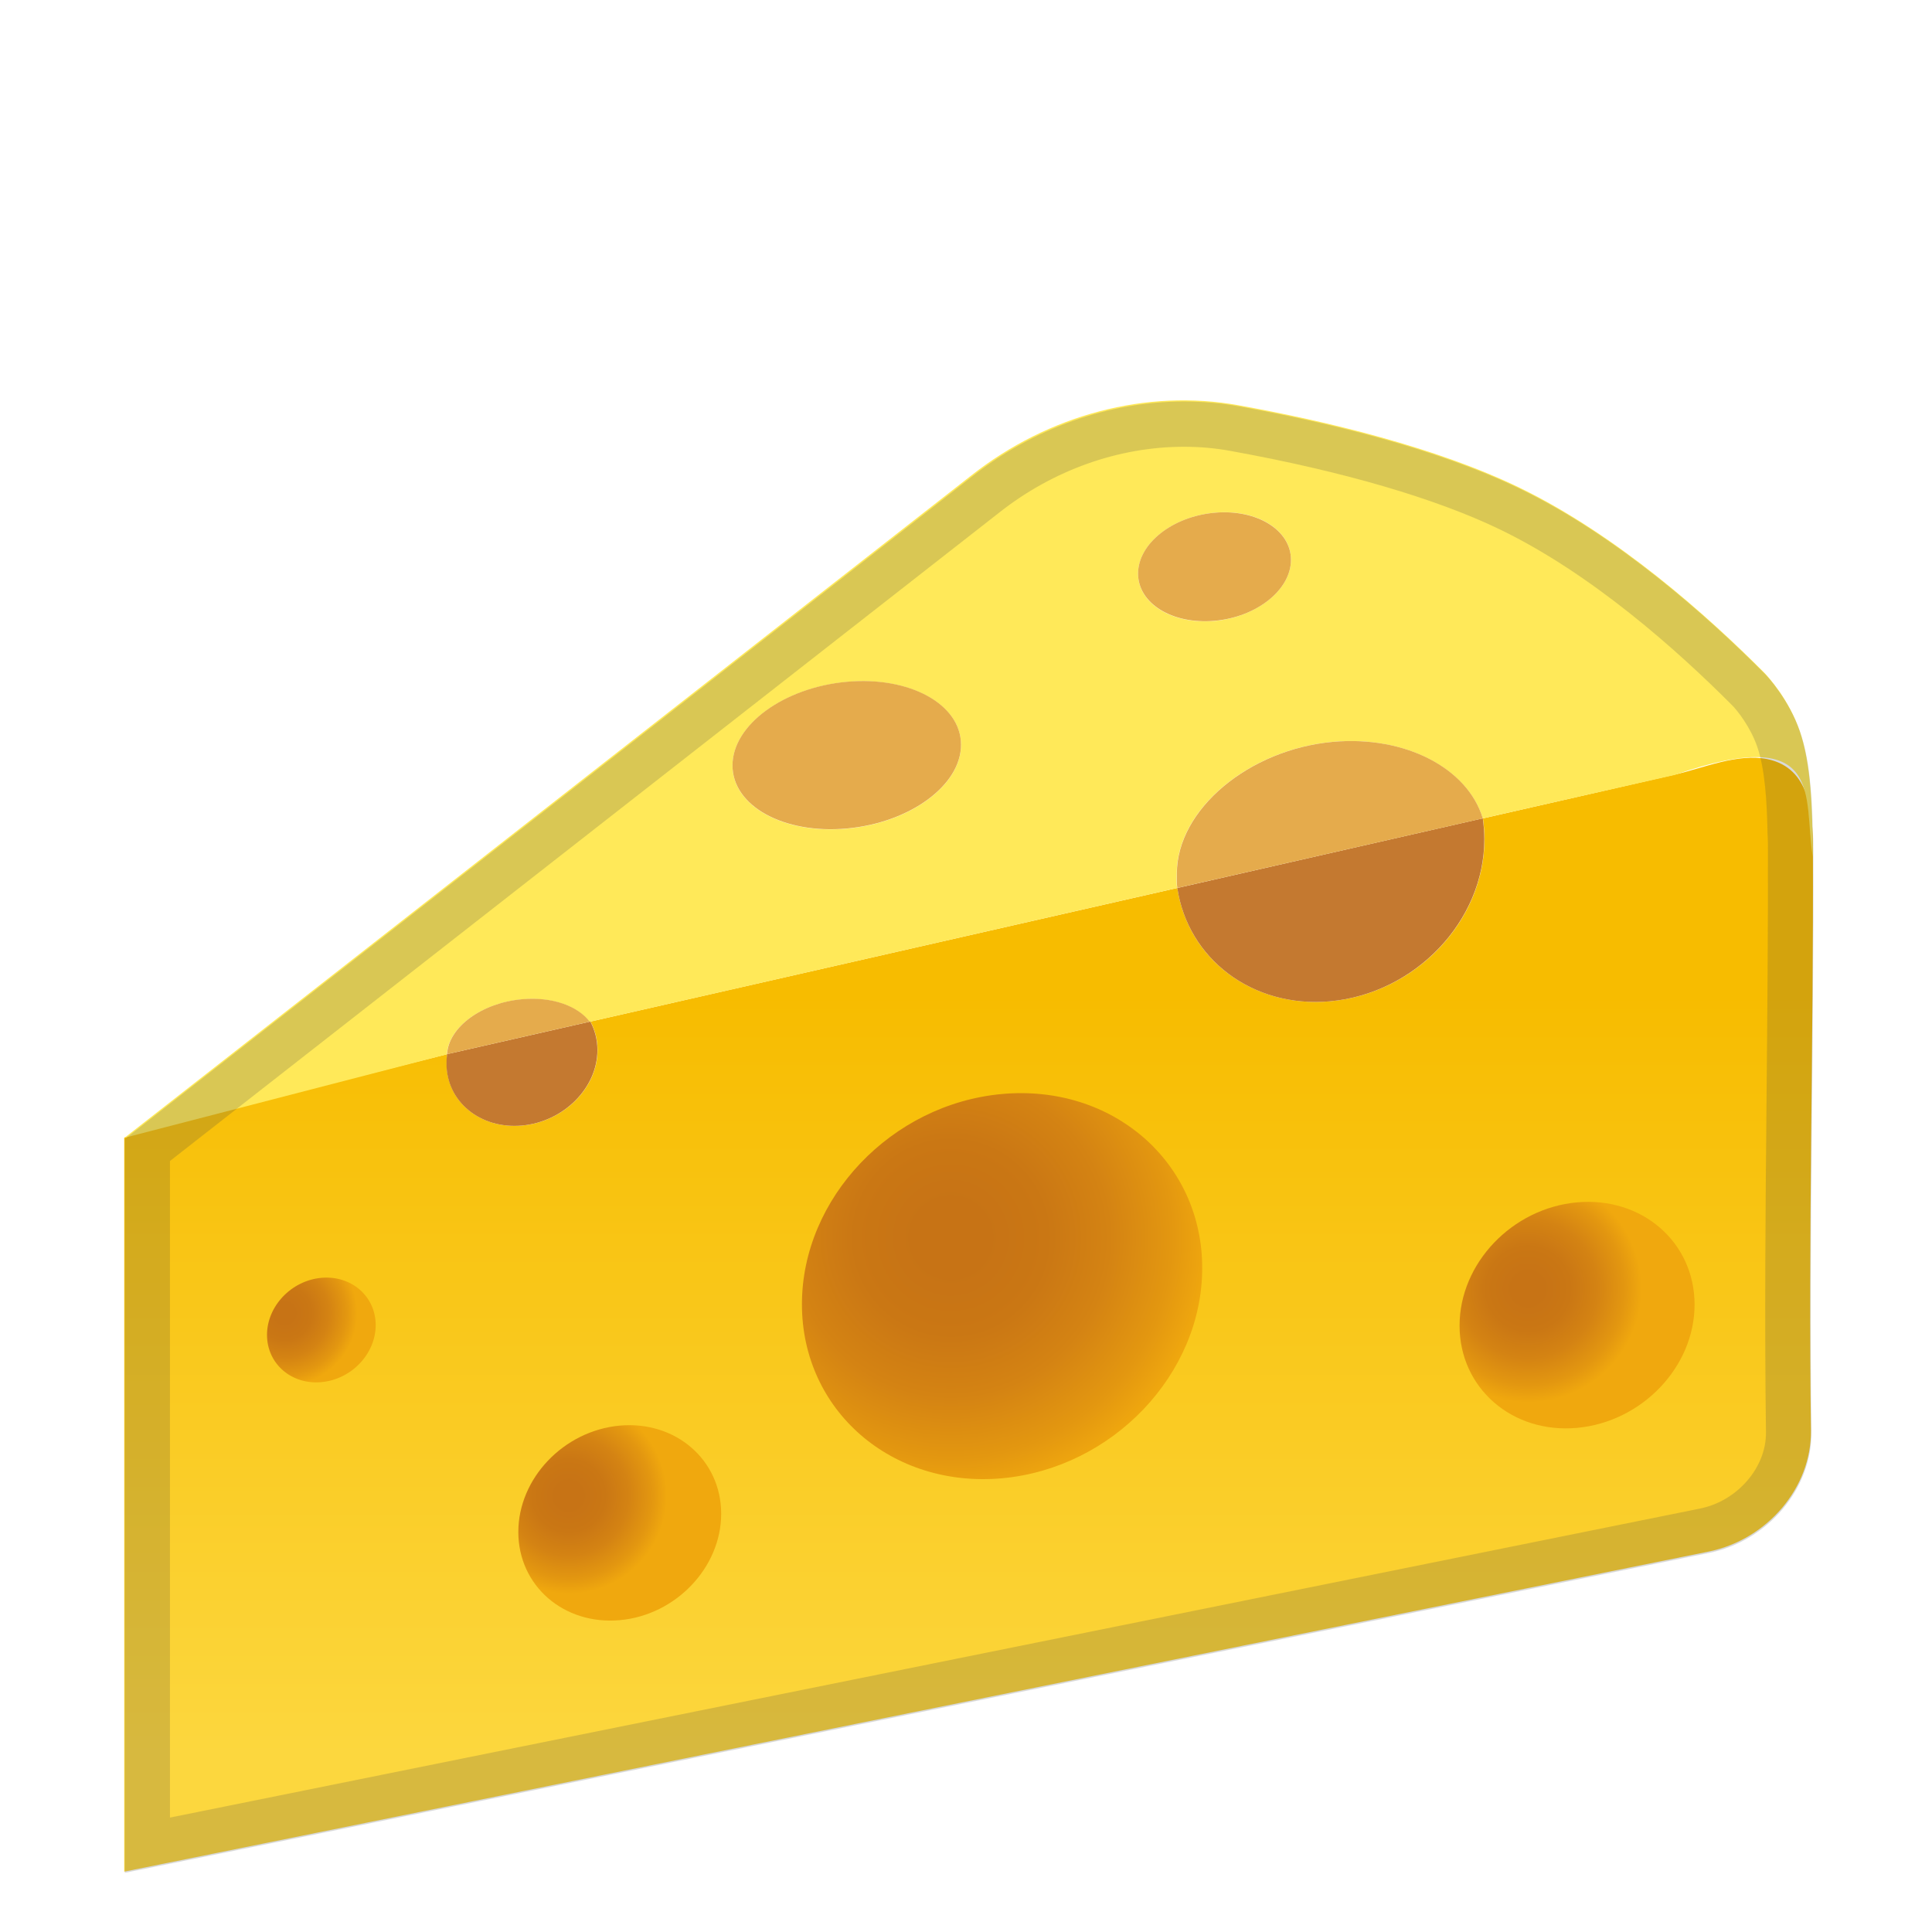
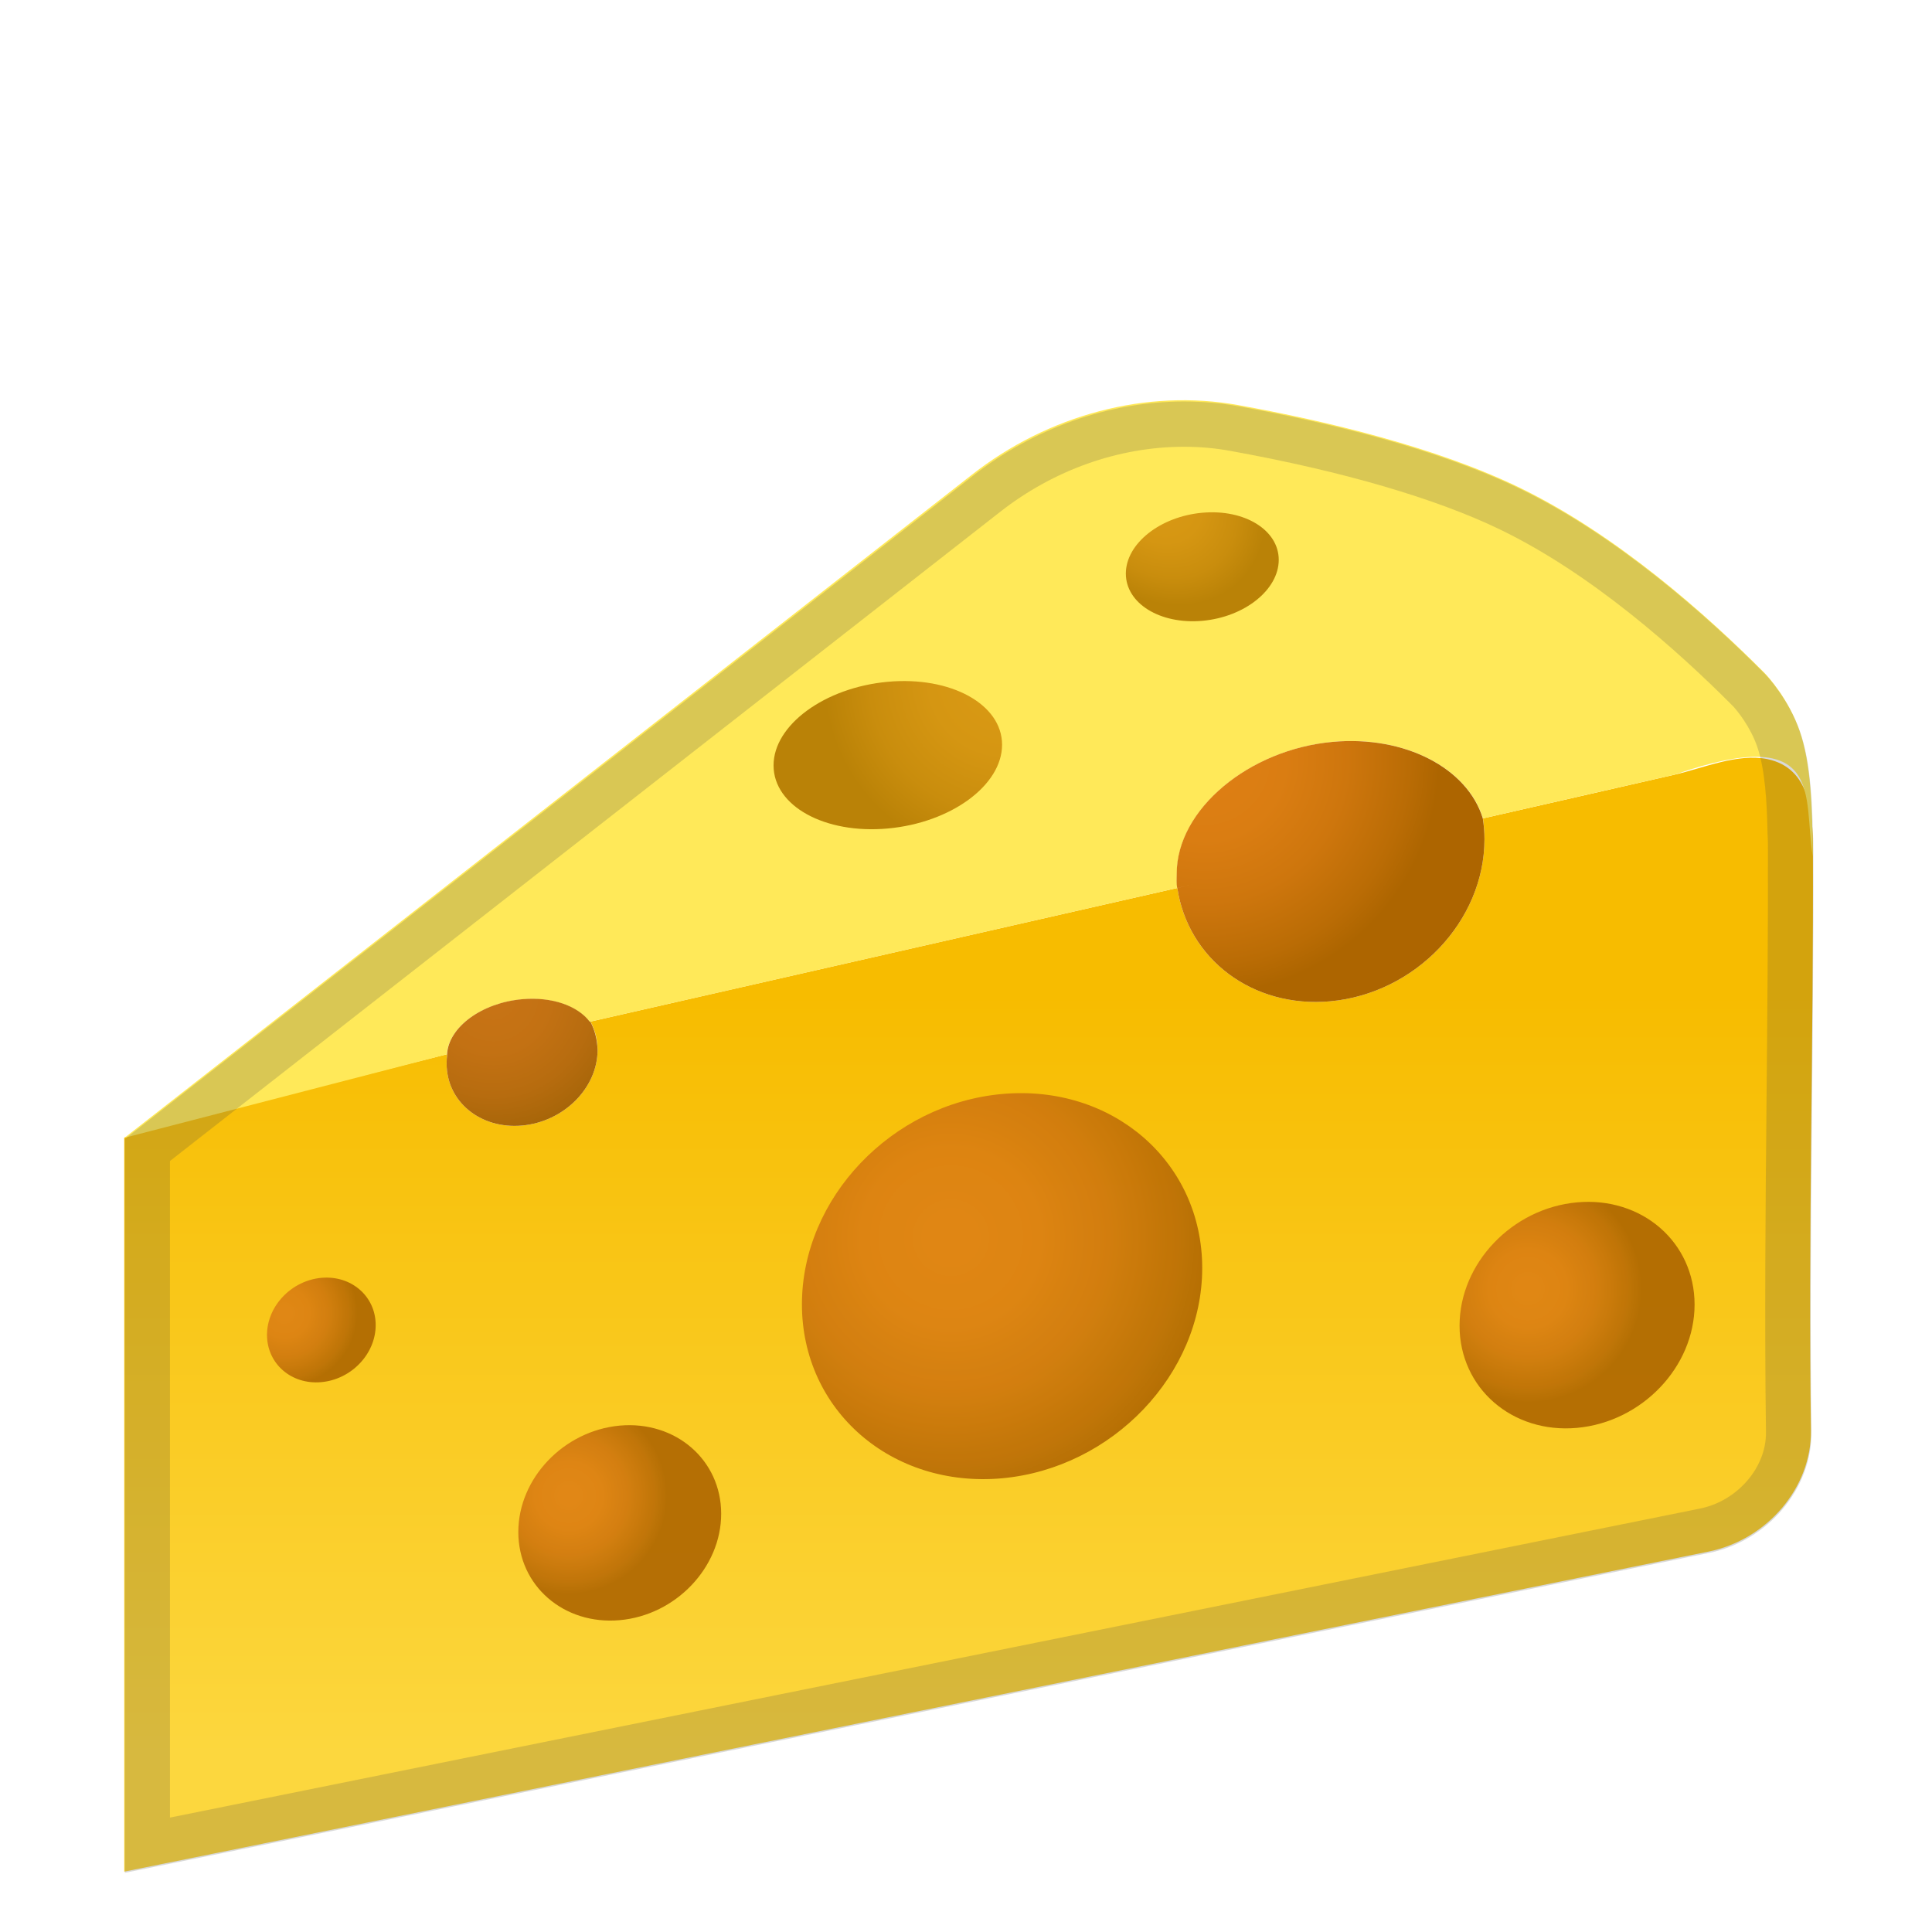
- <svg xmlns="http://www.w3.org/2000/svg" xmlns:xlink="http://www.w3.org/1999/xlink" width="128" height="128" style="enable-background:new 0 0 128 128;">
+ <svg xmlns="http://www.w3.org/2000/svg" width="128" height="128" style="enable-background:new 0 0 128 128;">
  <g id="Layer_1">
    <linearGradient id="XMLID_2_" gradientUnits="userSpaceOnUse" x1="64.166" x2="64.166" y1="64.873" y2="116.23">
      <stop offset="0.02" style="stop-color:#F7BC00" />
      <stop offset="1" style="stop-color:#FCD73E" />
    </linearGradient>
    <path id="XMLID_68_" d="M29.63,69.84c-0.03,0.21-0.04,0.42-0.04,0.63c0,2.51,2.23,4.35,5,4.1 c2.76-0.25,5-2.49,5-5c0-0.69-0.17-1.33-0.47-1.89L78,58.83c0.7,4.7,4.97,7.97,10.12,7.51c5.65-0.51,10.23-5.31,10.23-10.74 c0-0.47-0.04-0.93-0.1-1.38c0,0,12.61-2.87,12.71-2.9c1.9-0.43,4.18-1.44,6.16-1.02c2.81,0.6,2.98,3.57,2.99,5.95 c0.04,12.83-0.31,25.68-0.13,38.51c0.05,3.76-2.86,7.22-6.75,8.03L8.23,124V75.38C8.23,75.23,29.61,69.84,29.63,69.84z" style="fill:url(#XMLID_2_);" />
-     <path id="XMLID_58_" d="M98.24,54.22L98.24,54.22c-1.02-3.33-5.16-5.5-9.94-5.07 c-5.55,0.5-10.34,4.47-10.34,8.73c0,0.34-0.03,0.63,0.03,0.95l0,0l-38.89,8.86l-0.04,0.01c-0.79-1.05-2.5-1.67-4.48-1.49 c-2.69,0.24-4.87,1.86-4.97,3.64L8.25,75.38l56.1-43.88c5.11-4.03,11.63-5.75,17.7-4.65c5.82,1.05,13.08,2.78,18.62,5.46 c6.45,3.13,12.41,8.43,16.22,12.26c0.24,0.25,1.62,1.75,2.34,3.84c0.75,2.18,0.85,5,0.87,8.34c-0.65-3.9,0.91-8.9-9.14-5.41 L98.24,54.22z M85.53,37.09c0-1.98-2.26-3.38-5.06-3.12c-2.8,0.25-5.07,2.06-5.07,4.04c0,1.98,2.26,3.38,5.07,3.13 C83.26,40.88,85.53,39.07,85.53,37.09z M63.67,49.35c0-2.68-3.39-4.55-7.57-4.17c-4.18,0.38-7.57,2.86-7.57,5.54 c0,2.69,3.39,4.56,7.57,4.18C60.28,54.52,63.67,52.04,63.67,49.35z" style="fill:#FFE959;" />
+     <path d="M119.22,48.4c-0.72-2.08-2.09-3.59-2.34-3.84c-3.81-3.83-9.76-9.13-16.22-12.26 c-5.54-2.68-12.8-4.41-18.62-5.46c-6.07-1.1-12.6,0.63-17.7,4.65L8.25,75.38l21.36-5.53c0.1-1.78,2.28-3.4,4.97-3.64 c1.98-0.18,3.69,0.44,4.48,1.49l0.04-0.01L78,58.83c-0.05-0.31-0.03-0.61-0.03-0.95c0-4.26,4.79-8.23,10.34-8.73 c4.77-0.43,8.92,1.73,9.94,5.07l12.71-2.9c10.04-3.49,8.48,1.51,9.14,5.41C120.07,53.4,119.98,50.58,119.22,48.4z" style="fill:#FFE959;" />
    <g style="opacity:0.2;">
      <path d="M78.44,29.6c1.05,0,2.1,0.09,3.11,0.28c7.4,1.34,13.57,3.14,17.85,5.21 c6.05,2.93,11.71,7.97,15.38,11.66c0.31,0.31,1.19,1.41,1.64,2.72c0.52,1.51,0.64,3.67,0.68,5.57c0,0.04,0,0.08,0,0.12 c0.03,0.42,0.03,0.86,0.03,1.19c0.01,5.4-0.04,10.91-0.09,16.24c-0.07,7.31-0.14,14.86-0.04,22.3c0.03,2.32-1.88,4.54-4.34,5.05 l-101.4,20.48V76.92l54.98-42.99C69.79,31.14,74.12,29.6,78.44,29.6 M78.44,26.6c-4.95,0-9.96,1.75-14.05,4.98L8.27,75.46v48.62 l104.99-21.2c3.89-0.81,6.8-4.27,6.75-8.03c-0.17-12.83,0.17-25.68,0.13-38.51c0-0.44-0.01-0.9-0.04-1.37 c-0.06-2.54-0.23-4.73-0.84-6.49c-0.72-2.08-2.09-3.59-2.34-3.84c-3.81-3.83-9.76-9.13-16.22-12.26 c-5.54-2.68-12.8-4.41-18.62-5.46C80.89,26.7,79.66,26.6,78.44,26.6L78.44,26.6z" style="fill:#424242;" />
    </g>
    <radialGradient id="XMLID_3_" cx="101.233" cy="85.379" gradientUnits="userSpaceOnUse" r="7.644">
-       <stop offset="0.133" style="stop-color:#C77315" />
-       <stop offset="0.366" style="stop-color:#CA7714" />
-       <stop offset="0.602" style="stop-color:#D48313" />
-       <stop offset="0.838" style="stop-color:#E39710" />
-       <stop offset="0.985" style="stop-color:#F0A80E" />
+       <stop offset="0.081" style="stop-color:#DE7F14" />
+       <stop offset="0.339" style="stop-color:#DA7D12" />
+       <stop offset="0.599" style="stop-color:#CE760D" />
+       <stop offset="0.86" style="stop-color:#BA6C05" />
+       <stop offset="0.987" style="stop-color:#AD6500" />
    </radialGradient>
-     <path id="XMLID_35_" d="M104.48,79.66c4.3-0.39,7.79,2.64,7.79,6.77s-3.49,7.78-7.79,8.17 s-7.78-2.64-7.78-6.77S100.18,80.05,104.48,79.66z" style="fill:url(#XMLID_3_);" />
-     <path id="XMLID_34_" d="M98.09,54.25l0.15-0.03c0.06,0.45,0.1,0.91,0.1,1.38c0,5.42-4.58,10.23-10.23,10.74 C82.97,66.8,78.7,63.52,78,58.83l0.36-0.08L98.09,54.25z" style="fill:#C47930;" />
-     <path id="XMLID_33_" d="M98.24,54.22L78,58.83c-0.05-0.31-0.03-0.61-0.03-0.95c0-4.26,4.79-8.23,10.34-8.73 C93.08,48.72,97.23,50.88,98.24,54.22z" style="fill:#E5AB4C;" />
-     <path id="XMLID_32_" d="M80.47,33.97c2.8-0.25,5.06,1.15,5.06,3.12c0,1.98-2.26,3.79-5.06,4.04 c-2.8,0.25-5.07-1.15-5.07-3.13C75.4,36.03,77.66,34.22,80.47,33.97z" style="fill:#E5AB4C;" />
-     <radialGradient id="XMLID_4_" cx="63" cy="82" gradientUnits="userSpaceOnUse" r="17.442">
-       <stop offset="0.133" style="stop-color:#C77315" />
-       <stop offset="0.366" style="stop-color:#CA7714" />
-       <stop offset="0.602" style="stop-color:#D48313" />
-       <stop offset="0.838" style="stop-color:#E39710" />
-       <stop offset="0.985" style="stop-color:#F0A80E" />
+     <path id="XMLID_35_" d="M104.48,79.66c4.3-0.39,7.79,2.64,7.79,6.77 s-3.49,7.78-7.79,8.17s-7.78-2.64-7.78-6.77S100.18,80.05,104.48,79.66z" style="opacity:0.9;fill:url(#XMLID_3_);" />
+     <radialGradient id="SVGID_1_" cx="79.833" cy="50.333" gradientUnits="userSpaceOnUse" r="15.728">
+       <stop offset="0.081" style="stop-color:#DE7F14" />
+       <stop offset="0.339" style="stop-color:#DA7D12" />
+       <stop offset="0.599" style="stop-color:#CE760D" />
+       <stop offset="0.86" style="stop-color:#BA6C05" />
+       <stop offset="0.987" style="stop-color:#AD6500" />
    </radialGradient>
-     <path id="XMLID_30_" d="M66.39,72.48c7.33-0.66,13.26,4.51,13.26,11.53 c0,7.03-5.94,13.26-13.26,13.93c-7.33,0.66-13.26-4.5-13.26-11.53C53.13,79.38,59.07,73.14,66.39,72.48z" style="fill:url(#XMLID_4_);" />
-     <path id="XMLID_29_" d="M56.1,45.17c4.18-0.38,7.57,1.49,7.57,4.17c0,2.69-3.39,5.17-7.57,5.55 c-4.18,0.38-7.57-1.49-7.57-4.18C48.53,48.03,51.92,45.55,56.1,45.17z" style="fill:#E5AB4C;" />
-     <radialGradient id="XMLID_5_" cx="37.681" cy="99.09" gradientUnits="userSpaceOnUse" r="6.598">
-       <stop offset="0.133" style="stop-color:#C77315" />
-       <stop offset="0.366" style="stop-color:#CA7714" />
-       <stop offset="0.602" style="stop-color:#D48313" />
-       <stop offset="0.838" style="stop-color:#E39710" />
-       <stop offset="0.985" style="stop-color:#F0A80E" />
+     <path d="M98.24,54.22c-1.02-3.33-5.16-5.5-9.94-5.07c-5.55,0.5-10.34,4.47-10.34,8.73 c0,0.34-0.03,0.63,0.03,0.95l1.11-0.25l-0.75,0.17L78,58.83c0.7,4.7,4.97,7.97,10.12,7.51c5.65-0.51,10.23-5.31,10.23-10.74 C98.35,55.12,98.31,54.67,98.24,54.22z" style="fill:url(#SVGID_1_);" />
+     <radialGradient id="XMLID_4_" cx="76.667" cy="33" gradientTransform="matrix(0.723 0.6909 -0.5657 0.592 39.9044 -39.5011)" gradientUnits="userSpaceOnUse" r="7.904">
+       <stop offset="0.087" style="stop-color:#D99914" />
+       <stop offset="0.41" style="stop-color:#D59612" />
+       <stop offset="0.735" style="stop-color:#C98D0D" />
+       <stop offset="0.987" style="stop-color:#BA8207" />
    </radialGradient>
-     <path id="XMLID_28_" d="M41.06,94.45c3.71-0.33,6.72,2.28,6.72,5.84s-3.01,6.72-6.72,7.05 s-6.72-2.28-6.72-5.84S37.35,94.79,41.06,94.45z" style="fill:url(#XMLID_5_);" />
-     <path id="XMLID_27_" d="M39.07,67.69l0.04-0.01c0.3,0.56,0.47,1.2,0.47,1.89c0,2.51-2.24,4.75-5,5 c-2.76,0.25-5-1.59-5-4.1c0-0.21,0.01-0.42,0.04-0.63L39.07,67.69z" style="fill:#C47930;" />
-     <path id="XMLID_26_" d="M39.07,67.69l-9.44,2.15l-0.01,0c0.1-1.78,2.28-3.4,4.97-3.64 C36.57,66.02,38.28,66.64,39.07,67.69z" style="fill:#E5AB4C;" />
-     <radialGradient id="XMLID_6_" cx="18.854" cy="86.996" gradientUnits="userSpaceOnUse" r="4.895">
-       <stop offset="0.133" style="stop-color:#C77315" />
-       <stop offset="0.366" style="stop-color:#CA7714" />
-       <stop offset="0.602" style="stop-color:#D48313" />
-       <stop offset="0.838" style="stop-color:#E39710" />
-       <stop offset="0.985" style="stop-color:#F0A80E" />
+     <path id="XMLID_32_" d="M79.66,33.97c2.8-0.25,5.06,1.15,5.06,3.12c0,1.98-2.26,3.79-5.06,4.04 c-2.8,0.25-5.07-1.15-5.07-3.13C74.59,36.03,76.85,34.22,79.66,33.97z" style="fill:url(#XMLID_4_);" />
+     <radialGradient id="XMLID_5_" cx="63" cy="82" gradientUnits="userSpaceOnUse" r="17.442">
+       <stop offset="0.081" style="stop-color:#DE7F14" />
+       <stop offset="0.339" style="stop-color:#DA7D12" />
+       <stop offset="0.599" style="stop-color:#CE760D" />
+       <stop offset="0.86" style="stop-color:#BA6C05" />
+       <stop offset="0.987" style="stop-color:#AD6500" />
    </radialGradient>
-     <path id="XMLID_25_" d="M21.29,84.66c1.98-0.18,3.6,1.22,3.6,3.13s-1.61,3.6-3.6,3.78 c-1.99,0.18-3.6-1.22-3.6-3.13C17.69,86.54,19.3,84.84,21.29,84.66z" style="fill:url(#XMLID_6_);" />
-   </g>
-   <g id="Layer_2" style="display:none;">
-     <g style="display:inline;">
-       <g style="opacity:0.6;">
-         <circle cx="64" cy="64" r="28" style="opacity:0.61;fill:none;stroke:#000000;stroke-width:0.263;stroke-miterlimit:10;" />
-         <line style="opacity:0.61;fill:none;stroke:#000000;stroke-width:0.25;stroke-miterlimit:10;" x1="84" x2="84" y1="0" y2="128" />
-         <line style="opacity:0.61;fill:none;stroke:#000000;stroke-width:0.25;stroke-miterlimit:10;" x1="44" x2="44" y1="0" y2="128" />
-         <line style="opacity:0.61;fill:none;stroke:#000000;stroke-width:0.25;stroke-miterlimit:10;" x1="64" x2="64" y1="0" y2="128" />
-         <line style="opacity:0.61;fill:none;stroke:#000000;stroke-width:0.25;stroke-miterlimit:10;" x1="128" x2="0" y1="64" y2="64" />
-         <line style="opacity:0.61;fill:none;stroke:#000000;stroke-width:0.25;stroke-miterlimit:10;" x1="128" x2="0" y1="44" y2="44" />
-         <line style="opacity:0.61;fill:none;stroke:#000000;stroke-width:0.25;stroke-miterlimit:10;" x1="128" x2="0" y1="83.75" y2="83.75" />
-         <line style="opacity:0.61;fill:none;stroke:#000000;stroke-width:0.25;stroke-miterlimit:10;" x1="128" x2="0" y1="128" y2="0" />
-         <line style="opacity:0.61;fill:none;stroke:#000000;stroke-width:0.25;stroke-miterlimit:10;" x1="0" x2="128" y1="128" y2="0" />
-         <g style="opacity:0.61;">
-           <path d="M64,4.26c32.94,0,59.74,26.8,59.74,59.74S96.94,123.74,64,123.74S4.26,96.94,4.26,64S31.06,4.26,64,4.26 M64,4 C30.86,4,4,30.86,4,64s26.86,60,60,60s60-26.86,60-60S97.14,4,64,4L64,4z" />
-         </g>
-         <path d="M107.97,115.97H20.03 c-4.42,0-8.03-3.61-8.03-8.03V20.03c0-4.42,3.61-8.03,8.03-8.03h87.94c4.42,0,8.03,3.61,8.03,8.03v87.91 C116,112.36,112.39,115.97,107.97,115.97z" style="opacity:0.61;fill:none;stroke:#000000;stroke-width:0.258;stroke-miterlimit:10;" />
-         <path d="M100,124H28c-4.4,0-8-3.6-8-8 V12c0-4.4,3.6-8,8-8h72c4.4,0,8,3.6,8,8v104C108,120.4,104.4,124,100,124z" style="opacity:0.61;fill:none;stroke:#000000;stroke-width:0.263;stroke-miterlimit:10;" />
-         <path d="M113.77,108H14.23 C8.6,108,4,103.4,4,97.77V30.28c0-5.63,4.6-10.23,10.23-10.23h99.54c5.63,0,10.23,4.6,10.23,10.23v67.48 C124,103.4,119.4,108,113.77,108z" style="opacity:0.61;fill:none;stroke:#000000;stroke-width:0.263;stroke-miterlimit:10;" />
-       </g>
-       <g>
-         <g style="opacity:0.2;">
-           <defs>
-             <rect id="SVGID_2_" height="128" style="opacity:0.2;" width="128" x="0" y="0" />
-           </defs>
-           <clipPath id="SVGID_1_">
-             <use style="overflow:visible;" xlink:href="#SVGID_2_" />
-           </clipPath>
-           <g style="clip-path:url(#SVGID_1_);">
-             <g>
-               <line style="fill:none;stroke:#000000;stroke-width:0.25;stroke-miterlimit:10;" x1="-28" x2="-28" y1="160" y2="-32" />
-               <line style="fill:none;stroke:#000000;stroke-width:0.25;stroke-miterlimit:10;" x1="-24" x2="-24" y1="160" y2="-32" />
-               <line style="fill:none;stroke:#000000;stroke-width:0.25;stroke-miterlimit:10;" x1="-20" x2="-20" y1="160" y2="-32" />
-               <line style="fill:none;stroke:#000000;stroke-width:0.25;stroke-miterlimit:10;" x1="-16" x2="-16" y1="160" y2="-32" />
-               <line style="fill:none;stroke:#000000;stroke-width:0.25;stroke-miterlimit:10;" x1="-12" x2="-12" y1="160" y2="-32" />
-               <line style="fill:none;stroke:#000000;stroke-width:0.25;stroke-miterlimit:10;" x1="-8" x2="-8" y1="160" y2="-32" />
-               <line style="fill:none;stroke:#000000;stroke-width:0.25;stroke-miterlimit:10;" x1="-4" x2="-4" y1="160" y2="-32" />
-               <line style="fill:none;stroke:#000000;stroke-width:0.25;stroke-miterlimit:10;" x1="0" x2="0" y1="160" y2="-32" />
-               <line style="fill:none;stroke:#000000;stroke-width:0.25;stroke-miterlimit:10;" x1="4" x2="4" y1="160" y2="-32" />
-               <line style="fill:none;stroke:#000000;stroke-width:0.25;stroke-miterlimit:10;" x1="8" x2="8" y1="160" y2="-32" />
-               <line style="fill:none;stroke:#000000;stroke-width:0.25;stroke-miterlimit:10;" x1="12" x2="12" y1="160" y2="-32" />
-               <line style="fill:none;stroke:#000000;stroke-width:0.25;stroke-miterlimit:10;" x1="16" x2="16" y1="160" y2="-32" />
-               <line style="fill:none;stroke:#000000;stroke-width:0.25;stroke-miterlimit:10;" x1="20" x2="20" y1="160" y2="-32" />
-               <line style="fill:none;stroke:#000000;stroke-width:0.25;stroke-miterlimit:10;" x1="24" x2="24" y1="160" y2="-32" />
-               <line style="fill:none;stroke:#000000;stroke-width:0.25;stroke-miterlimit:10;" x1="28" x2="28" y1="160" y2="-32" />
-               <line style="fill:none;stroke:#000000;stroke-width:0.25;stroke-miterlimit:10;" x1="32" x2="32" y1="160" y2="-32" />
-               <line style="fill:none;stroke:#000000;stroke-width:0.25;stroke-miterlimit:10;" x1="36" x2="36" y1="160" y2="-32" />
-               <line style="fill:none;stroke:#000000;stroke-width:0.25;stroke-miterlimit:10;" x1="40" x2="40" y1="160" y2="-32" />
-               <line style="fill:none;stroke:#000000;stroke-width:0.25;stroke-miterlimit:10;" x1="44" x2="44" y1="160" y2="-32" />
-               <line style="fill:none;stroke:#000000;stroke-width:0.25;stroke-miterlimit:10;" x1="48" x2="48" y1="160" y2="-32" />
-               <line style="fill:none;stroke:#000000;stroke-width:0.25;stroke-miterlimit:10;" x1="52" x2="52" y1="160" y2="-32" />
-               <line style="fill:none;stroke:#000000;stroke-width:0.25;stroke-miterlimit:10;" x1="56" x2="56" y1="160" y2="-32" />
-               <line style="fill:none;stroke:#000000;stroke-width:0.25;stroke-miterlimit:10;" x1="60" x2="60" y1="160" y2="-32" />
-               <line style="fill:none;stroke:#000000;stroke-width:0.25;stroke-miterlimit:10;" x1="64" x2="64" y1="160" y2="-32" />
-               <line style="fill:none;stroke:#000000;stroke-width:0.25;stroke-miterlimit:10;" x1="68" x2="68" y1="160" y2="-32" />
-               <line style="fill:none;stroke:#000000;stroke-width:0.25;stroke-miterlimit:10;" x1="72" x2="72" y1="160" y2="-32" />
-               <line style="fill:none;stroke:#000000;stroke-width:0.25;stroke-miterlimit:10;" x1="76" x2="76" y1="160" y2="-32" />
-               <line style="fill:none;stroke:#000000;stroke-width:0.25;stroke-miterlimit:10;" x1="80" x2="80" y1="160" y2="-32" />
-               <line style="fill:none;stroke:#000000;stroke-width:0.25;stroke-miterlimit:10;" x1="84" x2="84" y1="160" y2="-32" />
-               <line style="fill:none;stroke:#000000;stroke-width:0.25;stroke-miterlimit:10;" x1="88" x2="88" y1="160" y2="-32" />
-               <line style="fill:none;stroke:#000000;stroke-width:0.25;stroke-miterlimit:10;" x1="92" x2="92" y1="160" y2="-32" />
-               <line style="fill:none;stroke:#000000;stroke-width:0.25;stroke-miterlimit:10;" x1="96" x2="96" y1="160" y2="-32" />
-               <line style="fill:none;stroke:#000000;stroke-width:0.25;stroke-miterlimit:10;" x1="100" x2="100" y1="160" y2="-32" />
-               <line style="fill:none;stroke:#000000;stroke-width:0.25;stroke-miterlimit:10;" x1="104" x2="104" y1="160" y2="-32" />
-               <line style="fill:none;stroke:#000000;stroke-width:0.25;stroke-miterlimit:10;" x1="108" x2="108" y1="160" y2="-32" />
-               <line style="fill:none;stroke:#000000;stroke-width:0.25;stroke-miterlimit:10;" x1="112" x2="112" y1="160" y2="-32" />
-               <line style="fill:none;stroke:#000000;stroke-width:0.25;stroke-miterlimit:10;" x1="116" x2="116" y1="160" y2="-32" />
-               <line style="fill:none;stroke:#000000;stroke-width:0.25;stroke-miterlimit:10;" x1="120" x2="120" y1="160" y2="-32" />
-               <line style="fill:none;stroke:#000000;stroke-width:0.25;stroke-miterlimit:10;" x1="124" x2="124" y1="160" y2="-32" />
-               <line style="fill:none;stroke:#000000;stroke-width:0.25;stroke-miterlimit:10;" x1="128" x2="128" y1="160" y2="-32" />
-               <line style="fill:none;stroke:#000000;stroke-width:0.25;stroke-miterlimit:10;" x1="132" x2="132" y1="160" y2="-32" />
-               <line style="fill:none;stroke:#000000;stroke-width:0.25;stroke-miterlimit:10;" x1="136" x2="136" y1="160" y2="-32" />
-               <line style="fill:none;stroke:#000000;stroke-width:0.25;stroke-miterlimit:10;" x1="137" x2="137" y1="166.05" y2="-25.95" />
-               <line style="fill:none;stroke:#000000;stroke-width:0.25;stroke-miterlimit:10;" x1="144" x2="144" y1="160" y2="-32" />
-               <line style="fill:none;stroke:#000000;stroke-width:0.25;stroke-miterlimit:10;" x1="148" x2="148" y1="160" y2="-32" />
-               <line style="fill:none;stroke:#000000;stroke-width:0.25;stroke-miterlimit:10;" x1="152" x2="152" y1="160" y2="-32" />
-               <line style="fill:none;stroke:#000000;stroke-width:0.25;stroke-miterlimit:10;" x1="156" x2="156" y1="160" y2="-32" />
-             </g>
-             <g>
-               <line style="fill:none;stroke:#000000;stroke-width:0.25;stroke-miterlimit:10;" x1="-32" x2="160" y1="-28" y2="-28" />
-               <line style="fill:none;stroke:#000000;stroke-width:0.25;stroke-miterlimit:10;" x1="-32" x2="160" y1="-24" y2="-24" />
-               <line style="fill:none;stroke:#000000;stroke-width:0.25;stroke-miterlimit:10;" x1="-32" x2="160" y1="-20" y2="-20" />
-               <line style="fill:none;stroke:#000000;stroke-width:0.25;stroke-miterlimit:10;" x1="-32" x2="160" y1="-16" y2="-16" />
-               <line style="fill:none;stroke:#000000;stroke-width:0.25;stroke-miterlimit:10;" x1="-32" x2="160" y1="-12" y2="-12" />
-               <line style="fill:none;stroke:#000000;stroke-width:0.25;stroke-miterlimit:10;" x1="-32" x2="160" y1="-8" y2="-8" />
-               <line style="fill:none;stroke:#000000;stroke-width:0.25;stroke-miterlimit:10;" x1="-32" x2="160" y1="-4" y2="-4" />
-               <line style="fill:none;stroke:#000000;stroke-width:0.25;stroke-miterlimit:10;" x1="-32" x2="160" y1="0" y2="0" />
-               <line style="fill:none;stroke:#000000;stroke-width:0.25;stroke-miterlimit:10;" x1="-32" x2="160" y1="4" y2="4" />
-               <line style="fill:none;stroke:#000000;stroke-width:0.25;stroke-miterlimit:10;" x1="-32" x2="160" y1="8" y2="8" />
-               <line style="fill:none;stroke:#000000;stroke-width:0.25;stroke-miterlimit:10;" x1="-32" x2="160" y1="12" y2="12" />
-               <line style="fill:none;stroke:#000000;stroke-width:0.25;stroke-miterlimit:10;" x1="-32" x2="160" y1="16" y2="16" />
-               <line style="fill:none;stroke:#000000;stroke-width:0.25;stroke-miterlimit:10;" x1="-32" x2="160" y1="20" y2="20" />
-               <line style="fill:none;stroke:#000000;stroke-width:0.25;stroke-miterlimit:10;" x1="-32" x2="160" y1="24" y2="24" />
-               <line style="fill:none;stroke:#000000;stroke-width:0.25;stroke-miterlimit:10;" x1="-32" x2="160" y1="28" y2="28" />
-               <line style="fill:none;stroke:#000000;stroke-width:0.25;stroke-miterlimit:10;" x1="-32" x2="160" y1="32" y2="32" />
-               <line style="fill:none;stroke:#000000;stroke-width:0.25;stroke-miterlimit:10;" x1="-32" x2="160" y1="36" y2="36" />
-               <line style="fill:none;stroke:#000000;stroke-width:0.25;stroke-miterlimit:10;" x1="-32" x2="160" y1="40" y2="40" />
-               <line style="fill:none;stroke:#000000;stroke-width:0.25;stroke-miterlimit:10;" x1="-32" x2="160" y1="44" y2="44" />
-               <line style="fill:none;stroke:#000000;stroke-width:0.25;stroke-miterlimit:10;" x1="-32" x2="160" y1="48" y2="48" />
-               <line style="fill:none;stroke:#000000;stroke-width:0.25;stroke-miterlimit:10;" x1="-32" x2="160" y1="52" y2="52" />
-               <line style="fill:none;stroke:#000000;stroke-width:0.25;stroke-miterlimit:10;" x1="-32" x2="160" y1="56" y2="56" />
-               <line style="fill:none;stroke:#000000;stroke-width:0.25;stroke-miterlimit:10;" x1="-32" x2="160" y1="60" y2="60" />
-               <line style="fill:none;stroke:#000000;stroke-width:0.25;stroke-miterlimit:10;" x1="-32" x2="160" y1="64" y2="64" />
-               <line style="fill:none;stroke:#000000;stroke-width:0.25;stroke-miterlimit:10;" x1="-32" x2="160" y1="68" y2="68" />
-               <line style="fill:none;stroke:#000000;stroke-width:0.25;stroke-miterlimit:10;" x1="-32" x2="160" y1="72" y2="72" />
-               <line style="fill:none;stroke:#000000;stroke-width:0.25;stroke-miterlimit:10;" x1="-32" x2="160" y1="76" y2="76" />
-               <line style="fill:none;stroke:#000000;stroke-width:0.25;stroke-miterlimit:10;" x1="-32" x2="160" y1="80" y2="80" />
-               <line style="fill:none;stroke:#000000;stroke-width:0.25;stroke-miterlimit:10;" x1="-32" x2="160" y1="84" y2="84" />
-               <line style="fill:none;stroke:#000000;stroke-width:0.25;stroke-miterlimit:10;" x1="-32" x2="160" y1="88" y2="88" />
-               <line style="fill:none;stroke:#000000;stroke-width:0.25;stroke-miterlimit:10;" x1="-32" x2="160" y1="92" y2="92" />
-               <line style="fill:none;stroke:#000000;stroke-width:0.25;stroke-miterlimit:10;" x1="-32" x2="160" y1="96" y2="96" />
-               <line style="fill:none;stroke:#000000;stroke-width:0.25;stroke-miterlimit:10;" x1="-32" x2="160" y1="100" y2="100" />
-               <line style="fill:none;stroke:#000000;stroke-width:0.25;stroke-miterlimit:10;" x1="-32" x2="160" y1="104" y2="104" />
-               <line style="fill:none;stroke:#000000;stroke-width:0.25;stroke-miterlimit:10;" x1="-32" x2="160" y1="108" y2="108" />
-               <line style="fill:none;stroke:#000000;stroke-width:0.25;stroke-miterlimit:10;" x1="-32" x2="160" y1="112" y2="112" />
-               <line style="fill:none;stroke:#000000;stroke-width:0.25;stroke-miterlimit:10;" x1="-32" x2="160" y1="116" y2="116" />
-               <line style="fill:none;stroke:#000000;stroke-width:0.25;stroke-miterlimit:10;" x1="-32" x2="160" y1="120" y2="120" />
-               <line style="fill:none;stroke:#000000;stroke-width:0.25;stroke-miterlimit:10;" x1="-32" x2="160" y1="124" y2="124" />
-               <line style="fill:none;stroke:#000000;stroke-width:0.25;stroke-miterlimit:10;" x1="-32" x2="160" y1="128" y2="128" />
-               <line style="fill:none;stroke:#000000;stroke-width:0.25;stroke-miterlimit:10;" x1="-32" x2="160" y1="132" y2="132" />
-               <line style="fill:none;stroke:#000000;stroke-width:0.25;stroke-miterlimit:10;" x1="-32" x2="160" y1="136" y2="136" />
-               <line style="fill:none;stroke:#000000;stroke-width:0.25;stroke-miterlimit:10;" x1="-32" x2="160" y1="140" y2="140" />
-               <line style="fill:none;stroke:#000000;stroke-width:0.25;stroke-miterlimit:10;" x1="-32" x2="160" y1="144" y2="144" />
-               <line style="fill:none;stroke:#000000;stroke-width:0.25;stroke-miterlimit:10;" x1="-32" x2="160" y1="148" y2="148" />
-               <line style="fill:none;stroke:#000000;stroke-width:0.25;stroke-miterlimit:10;" x1="-32" x2="160" y1="152" y2="152" />
-               <line style="fill:none;stroke:#000000;stroke-width:0.25;stroke-miterlimit:10;" x1="-32" x2="160" y1="156" y2="156" />
-             </g>
-             <path d="M159.75-31.75v191.5h-191.5v-191.5H159.75 M160-32H-32v192h192V-32L160-32z" />
-           </g>
-         </g>
-         <g>
-           <rect height="128" style="opacity:0.3;fill:#F44336;" width="4" x="0" y="0" />
-           <rect height="128" style="opacity:0.3;fill:#F44336;" width="4" x="124" y="0" />
-           <rect height="120" style="opacity:0.3;fill:#F44336;" transform="matrix(-1.836970e-16 1 -1 -1.836970e-16 66 -62)" width="4" x="62" y="-58" />
-           <rect height="120" style="opacity:0.3;fill:#F44336;" transform="matrix(-1.836970e-16 1 -1 -1.836970e-16 190 62)" width="4" x="62" y="66" />
-         </g>
-       </g>
-     </g>
+     <path id="XMLID_30_" d="M66.39,72.48c7.33-0.66,13.26,4.51,13.26,11.53 c0,7.03-5.94,13.26-13.26,13.93c-7.33,0.66-13.26-4.5-13.26-11.53C53.13,79.38,59.07,73.14,66.39,72.48z" style="opacity:0.9;fill:url(#XMLID_5_);" />
+     <radialGradient id="XMLID_6_" cx="66.552" cy="45" gradientUnits="userSpaceOnUse" r="12.144">
+       <stop offset="0.087" style="stop-color:#D99914" />
+       <stop offset="0.41" style="stop-color:#D59612" />
+       <stop offset="0.735" style="stop-color:#C98D0D" />
+       <stop offset="0.987" style="stop-color:#BA8207" />
+     </radialGradient>
+     <path id="XMLID_29_" d="M58.82,45.17c4.18-0.38,7.57,1.49,7.57,4.17c0,2.69-3.39,5.17-7.57,5.55 c-4.18,0.38-7.57-1.49-7.57-4.18C51.25,48.03,54.64,45.55,58.82,45.17z" style="fill:url(#XMLID_6_);" />
+     <radialGradient id="XMLID_7_" cx="37.681" cy="99.09" gradientUnits="userSpaceOnUse" r="6.598">
+       <stop offset="0.081" style="stop-color:#DE7F14" />
+       <stop offset="0.339" style="stop-color:#DA7D12" />
+       <stop offset="0.599" style="stop-color:#CE760D" />
+       <stop offset="0.86" style="stop-color:#BA6C05" />
+       <stop offset="0.987" style="stop-color:#AD6500" />
+     </radialGradient>
+     <path id="XMLID_28_" d="M41.06,94.45c3.71-0.33,6.72,2.28,6.72,5.84 s-3.01,6.72-6.72,7.05s-6.72-2.28-6.72-5.84S37.35,94.79,41.06,94.45z" style="opacity:0.9;fill:url(#XMLID_7_);" />
+     <radialGradient id="SVGID_3_" cx="32.667" cy="66" gradientUnits="userSpaceOnUse" r="9.839">
+       <stop offset="0.086" style="stop-color:#C77315" />
+       <stop offset="0.377" style="stop-color:#C37113" />
+       <stop offset="0.672" style="stop-color:#B76C0F" />
+       <stop offset="0.967" style="stop-color:#A36407" />
+       <stop offset="0.987" style="stop-color:#A16306" />
+     </radialGradient>
+     <path d="M39.11,67.68l-0.04,0.01c-0.79-1.05-2.5-1.67-4.48-1.49c-2.69,0.24-4.87,1.86-4.97,3.64 l0.01,0c-0.03,0.21-0.04,0.42-0.04,0.63c0,2.51,2.23,4.35,5,4.1c2.76-0.25,5-2.49,5-5C39.57,68.88,39.41,68.24,39.11,67.68z" style="fill:url(#SVGID_3_);" />
+     <radialGradient id="XMLID_8_" cx="18.854" cy="86.996" gradientUnits="userSpaceOnUse" r="4.895">
+       <stop offset="0.081" style="stop-color:#DE7F14" />
+       <stop offset="0.339" style="stop-color:#DA7D12" />
+       <stop offset="0.599" style="stop-color:#CE760D" />
+       <stop offset="0.86" style="stop-color:#BA6C05" />
+       <stop offset="0.987" style="stop-color:#AD6500" />
+     </radialGradient>
+     <path id="XMLID_25_" d="M21.29,84.66c1.98-0.18,3.6,1.22,3.6,3.13s-1.61,3.6-3.6,3.78 c-1.99,0.18-3.6-1.22-3.6-3.13C17.69,86.54,19.3,84.84,21.29,84.66z" style="opacity:0.9;fill:url(#XMLID_8_);" />
  </g>
</svg>
